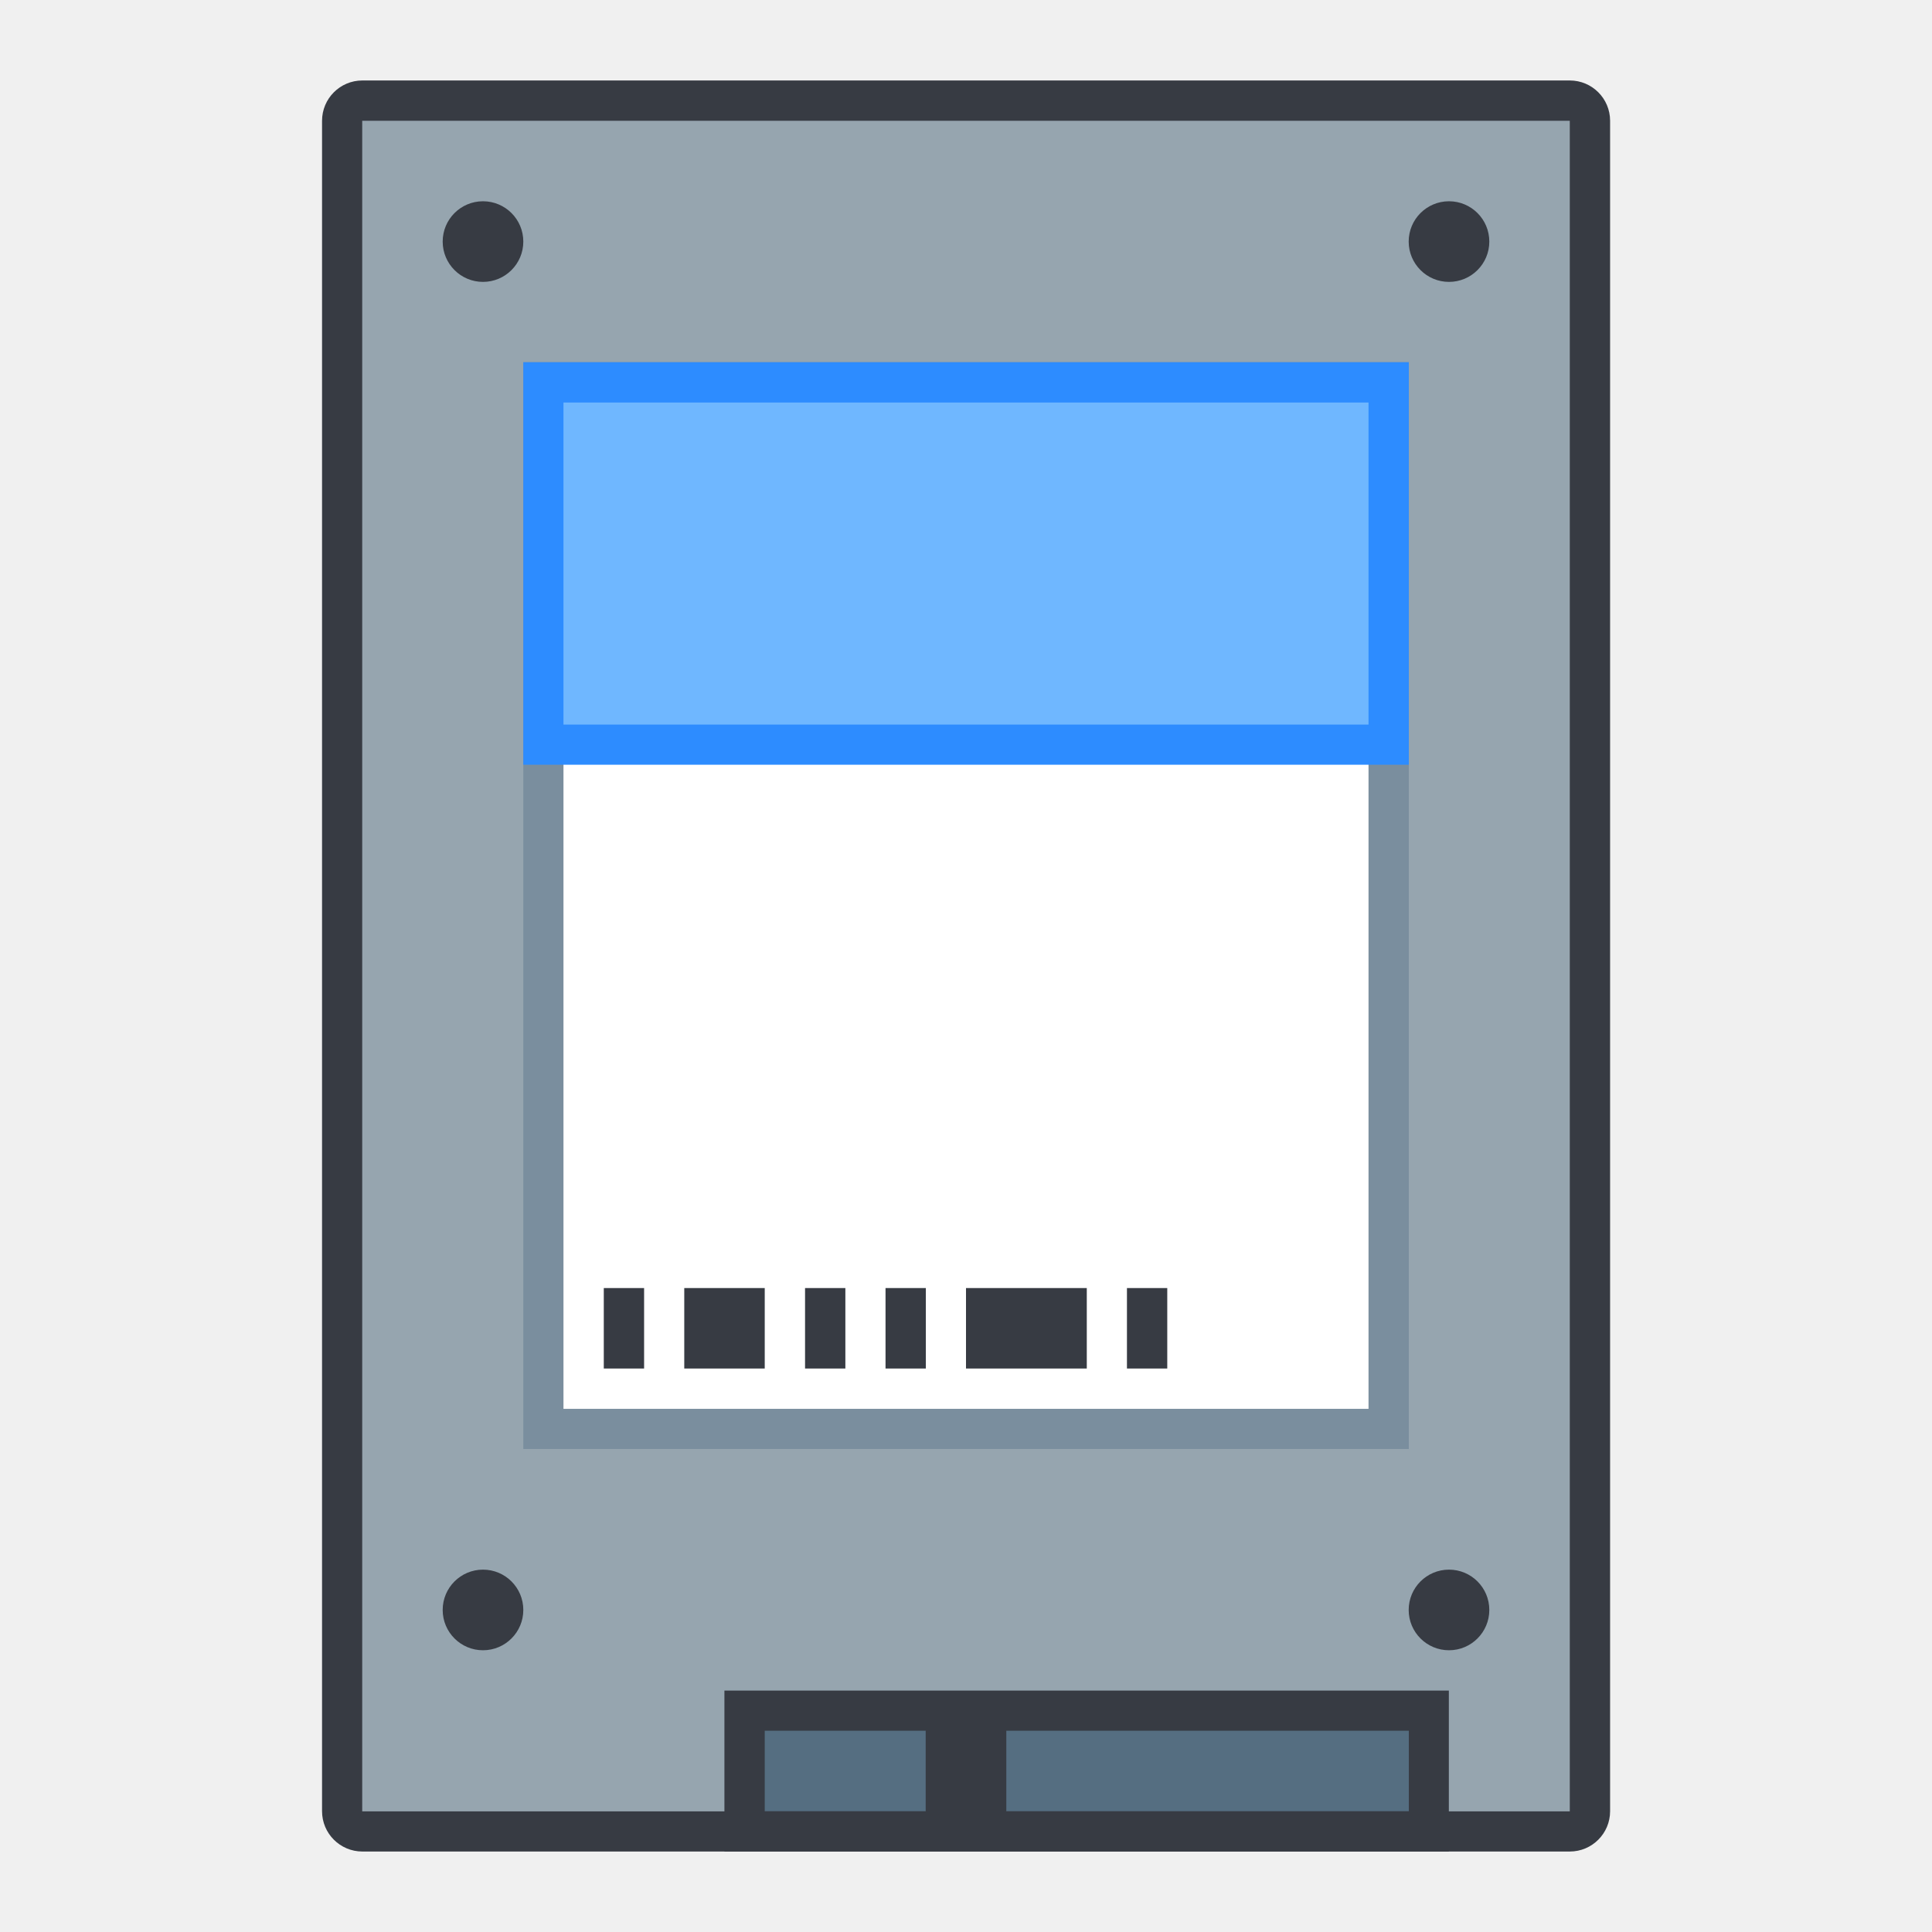
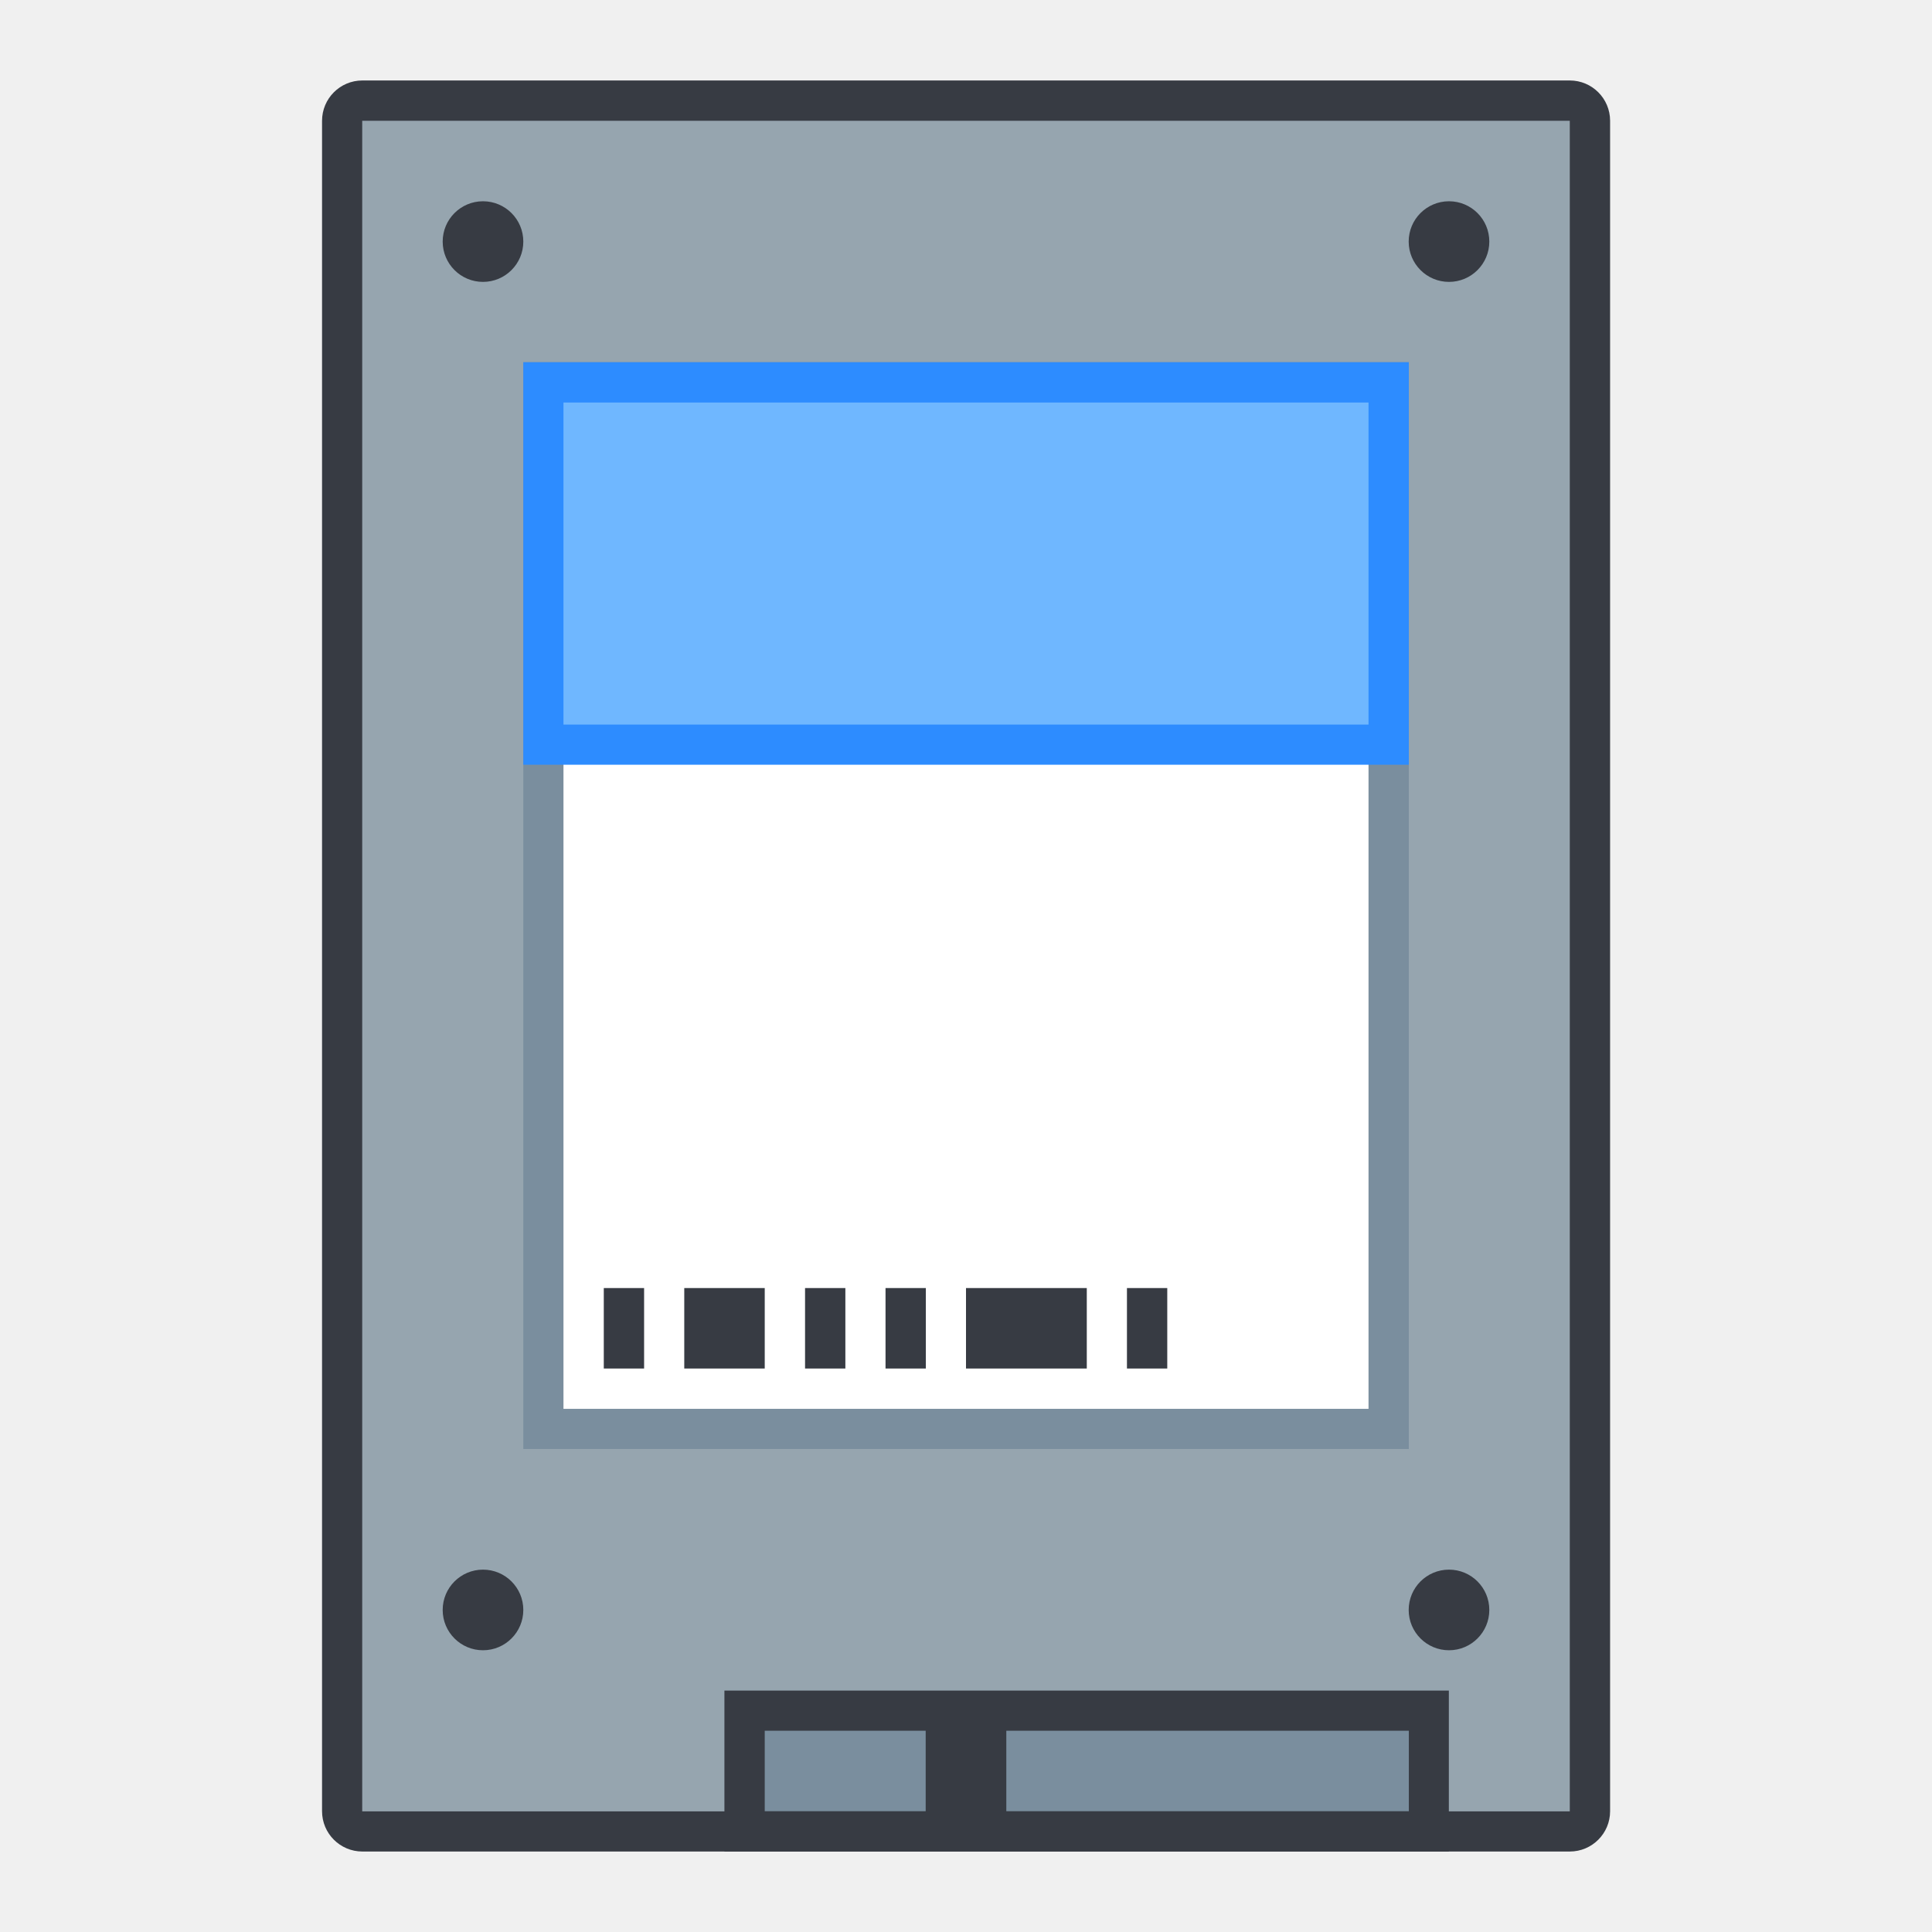
<svg xmlns="http://www.w3.org/2000/svg" width="48" height="48" viewBox="0 0 12.7 12.7" version="1.1" id="svg2634">
  <defs id="defs2628" />
  <g id="layer1" transform="translate(-82.55,-157.3)">
    <g id="g981">
      <rect rx="0.265" ry="0.265" y="157.829" x="84.667" height="11.642" width="8.467" id="rect846" style="opacity:1;fill:#373b43;fill-opacity:1;fill-rule:nonzero;stroke:none;stroke-width:1.587;stroke-linecap:square;stroke-linejoin:bevel;stroke-miterlimit:4;stroke-dasharray:none;stroke-dashoffset:35;stroke-opacity:1" />
      <rect ry="0" rx="3.6958788e-06" y="158.094" x="84.931" height="11.113" width="7.938" id="rect909" style="opacity:1;fill:#96a5af;fill-opacity:1;fill-rule:nonzero;stroke:none;stroke-width:1.587;stroke-linecap:square;stroke-linejoin:bevel;stroke-miterlimit:4;stroke-dasharray:none;stroke-dashoffset:35;stroke-opacity:1" />
      <circle r="0.265" cy="158.888" cx="85.725" id="path911" style="opacity:1;fill:#373b43;fill-opacity:1;fill-rule:nonzero;stroke:none;stroke-width:1.587;stroke-linecap:square;stroke-linejoin:bevel;stroke-miterlimit:4;stroke-dasharray:none;stroke-dashoffset:35;stroke-opacity:1" />
      <circle r="0.265" cy="158.888" cx="92.075" id="path913" style="opacity:1;fill:#373b43;fill-opacity:1;fill-rule:nonzero;stroke:none;stroke-width:1.587;stroke-linecap:square;stroke-linejoin:bevel;stroke-miterlimit:4;stroke-dasharray:none;stroke-dashoffset:35;stroke-opacity:1" />
      <rect rx="3.6958852e-06" y="168.413" x="87.312" height="1.058" width="4.762" id="rect919" style="opacity:1;fill:#373b43;fill-opacity:1;fill-rule:nonzero;stroke:none;stroke-width:1.587;stroke-linecap:square;stroke-linejoin:bevel;stroke-miterlimit:4;stroke-dasharray:none;stroke-dashoffset:35;stroke-opacity:1" />
-       <rect rx="3.6958852e-06" y="168.677" x="87.577" height="0.529" width="1.058" id="rect921" style="opacity:1;fill:#556e81;fill-opacity:1;fill-rule:nonzero;stroke:none;stroke-width:1.587;stroke-linecap:square;stroke-linejoin:bevel;stroke-miterlimit:4;stroke-dasharray:none;stroke-dashoffset:35;stroke-opacity:1" />
-       <rect rx="3.6958852e-06" y="168.677" x="89.165" height="0.529" width="2.646" id="rect923" style="opacity:1;fill:#556e81;fill-opacity:1;fill-rule:nonzero;stroke:none;stroke-width:1.587;stroke-linecap:square;stroke-linejoin:bevel;stroke-miterlimit:4;stroke-dasharray:none;stroke-dashoffset:35;stroke-opacity:1" />
+       <rect rx="3.6958852e-06" y="168.677" x="87.577" height="0.529" width="1.058" id="rect921" style="opacity:1;fill:#7a8e9e;fill-opacity:1;fill-rule:nonzero;stroke:none;stroke-width:1.587;stroke-linecap:square;stroke-linejoin:bevel;stroke-miterlimit:4;stroke-dasharray:none;stroke-dashoffset:35;stroke-opacity:1" />
+       <rect rx="3.6958852e-06" y="168.677" x="89.165" height="0.529" width="2.646" id="rect923" style="opacity:1;fill:#7a8e9e;fill-opacity:1;fill-rule:nonzero;stroke:none;stroke-width:1.587;stroke-linecap:square;stroke-linejoin:bevel;stroke-miterlimit:4;stroke-dasharray:none;stroke-dashoffset:35;stroke-opacity:1" />
      <rect rx="3.6958852e-06" y="159.681" x="85.99" height="7.144" width="5.821" id="rect925" style="opacity:1;fill:#7a8e9e;fill-opacity:1;fill-rule:nonzero;stroke:none;stroke-width:1.587;stroke-linecap:square;stroke-linejoin:bevel;stroke-miterlimit:4;stroke-dasharray:none;stroke-dashoffset:35;stroke-opacity:1" />
      <rect rx="3.6958852e-06" y="159.946" x="86.254" height="6.615" width="5.292" id="rect927" style="opacity:1;fill:#ffffff;fill-opacity:1;fill-rule:nonzero;stroke:none;stroke-width:1.587;stroke-linecap:square;stroke-linejoin:bevel;stroke-miterlimit:4;stroke-dasharray:none;stroke-dashoffset:35;stroke-opacity:1" />
      <circle r="0.265" cy="167.883" cx="85.725" id="path929" style="opacity:1;fill:#373b43;fill-opacity:1;fill-rule:nonzero;stroke:none;stroke-width:1.587;stroke-linecap:square;stroke-linejoin:bevel;stroke-miterlimit:4;stroke-dasharray:none;stroke-dashoffset:35;stroke-opacity:1" />
      <circle r="0.265" cy="167.883" cx="92.075" id="path929-3" style="opacity:1;fill:#373b43;fill-opacity:1;fill-rule:nonzero;stroke:none;stroke-width:1.587;stroke-linecap:square;stroke-linejoin:bevel;stroke-miterlimit:4;stroke-dasharray:none;stroke-dashoffset:35;stroke-opacity:1" />
      <rect rx="3.6958852e-06" y="159.681" x="85.99" height="2.646" width="5.821" id="rect946" style="opacity:1;fill:#2d8cff;fill-opacity:1;fill-rule:nonzero;stroke:none;stroke-width:1.587;stroke-linecap:square;stroke-linejoin:bevel;stroke-miterlimit:4;stroke-dasharray:none;stroke-dashoffset:35;stroke-opacity:1" />
      <rect rx="3.6958852e-06" y="159.946" x="86.254" height="2.117" width="5.292" id="rect948" style="opacity:1;fill:#6fb7ff;fill-opacity:1;fill-rule:nonzero;stroke:none;stroke-width:1.587;stroke-linecap:square;stroke-linejoin:bevel;stroke-miterlimit:4;stroke-dasharray:none;stroke-dashoffset:35;stroke-opacity:1" />
      <rect rx="3.6958852e-06" y="165.767" x="86.519" height="0.529" width="0.265" id="rect950" style="opacity:1;fill:#373b43;fill-opacity:1;fill-rule:nonzero;stroke:none;stroke-width:1.587;stroke-linecap:square;stroke-linejoin:bevel;stroke-miterlimit:4;stroke-dasharray:none;stroke-dashoffset:35;stroke-opacity:1" />
      <rect rx="3.6958852e-06" y="165.767" x="87.048" height="0.529" width="0.529" id="rect952" style="opacity:1;fill:#373b43;fill-opacity:1;fill-rule:nonzero;stroke:none;stroke-width:1.587;stroke-linecap:square;stroke-linejoin:bevel;stroke-miterlimit:4;stroke-dasharray:none;stroke-dashoffset:35;stroke-opacity:1" />
      <rect rx="3.6958852e-06" y="165.767" x="87.842" height="0.529" width="0.265" id="rect954" style="opacity:1;fill:#373b43;fill-opacity:1;fill-rule:nonzero;stroke:none;stroke-width:1.587;stroke-linecap:square;stroke-linejoin:bevel;stroke-miterlimit:4;stroke-dasharray:none;stroke-dashoffset:35;stroke-opacity:1" />
      <rect rx="3.6958852e-06" y="165.767" x="88.371" height="0.529" width="0.265" id="rect956" style="opacity:1;fill:#373b43;fill-opacity:1;fill-rule:nonzero;stroke:none;stroke-width:1.587;stroke-linecap:square;stroke-linejoin:bevel;stroke-miterlimit:4;stroke-dasharray:none;stroke-dashoffset:35;stroke-opacity:1" />
      <rect rx="3.6958852e-06" y="165.767" x="88.9" height="0.529" width="0.794" id="rect958" style="opacity:1;fill:#373b43;fill-opacity:1;fill-rule:nonzero;stroke:none;stroke-width:1.587;stroke-linecap:square;stroke-linejoin:bevel;stroke-miterlimit:4;stroke-dasharray:none;stroke-dashoffset:35;stroke-opacity:1" />
      <rect rx="3.6958852e-06" y="165.767" x="89.958" height="0.529" width="0.265" id="rect960" style="opacity:1;fill:#373b43;fill-opacity:1;fill-rule:nonzero;stroke:none;stroke-width:1.587;stroke-linecap:square;stroke-linejoin:bevel;stroke-miterlimit:4;stroke-dasharray:none;stroke-dashoffset:35;stroke-opacity:1" />
    </g>
  </g>
</svg>
